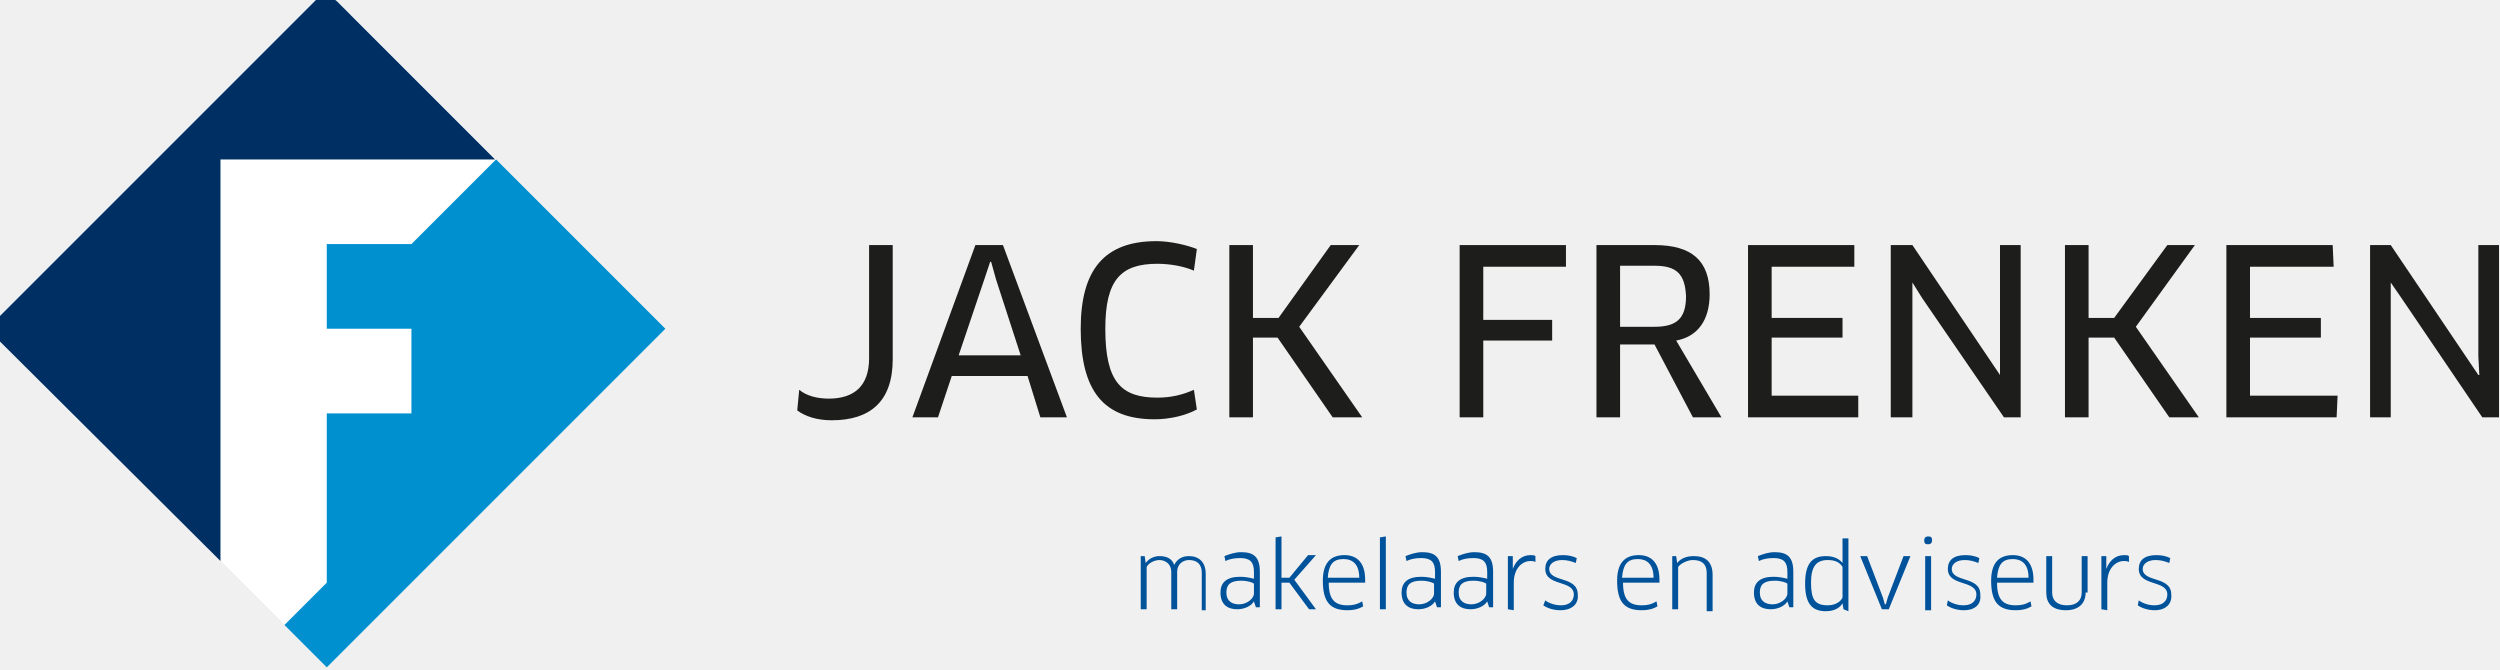
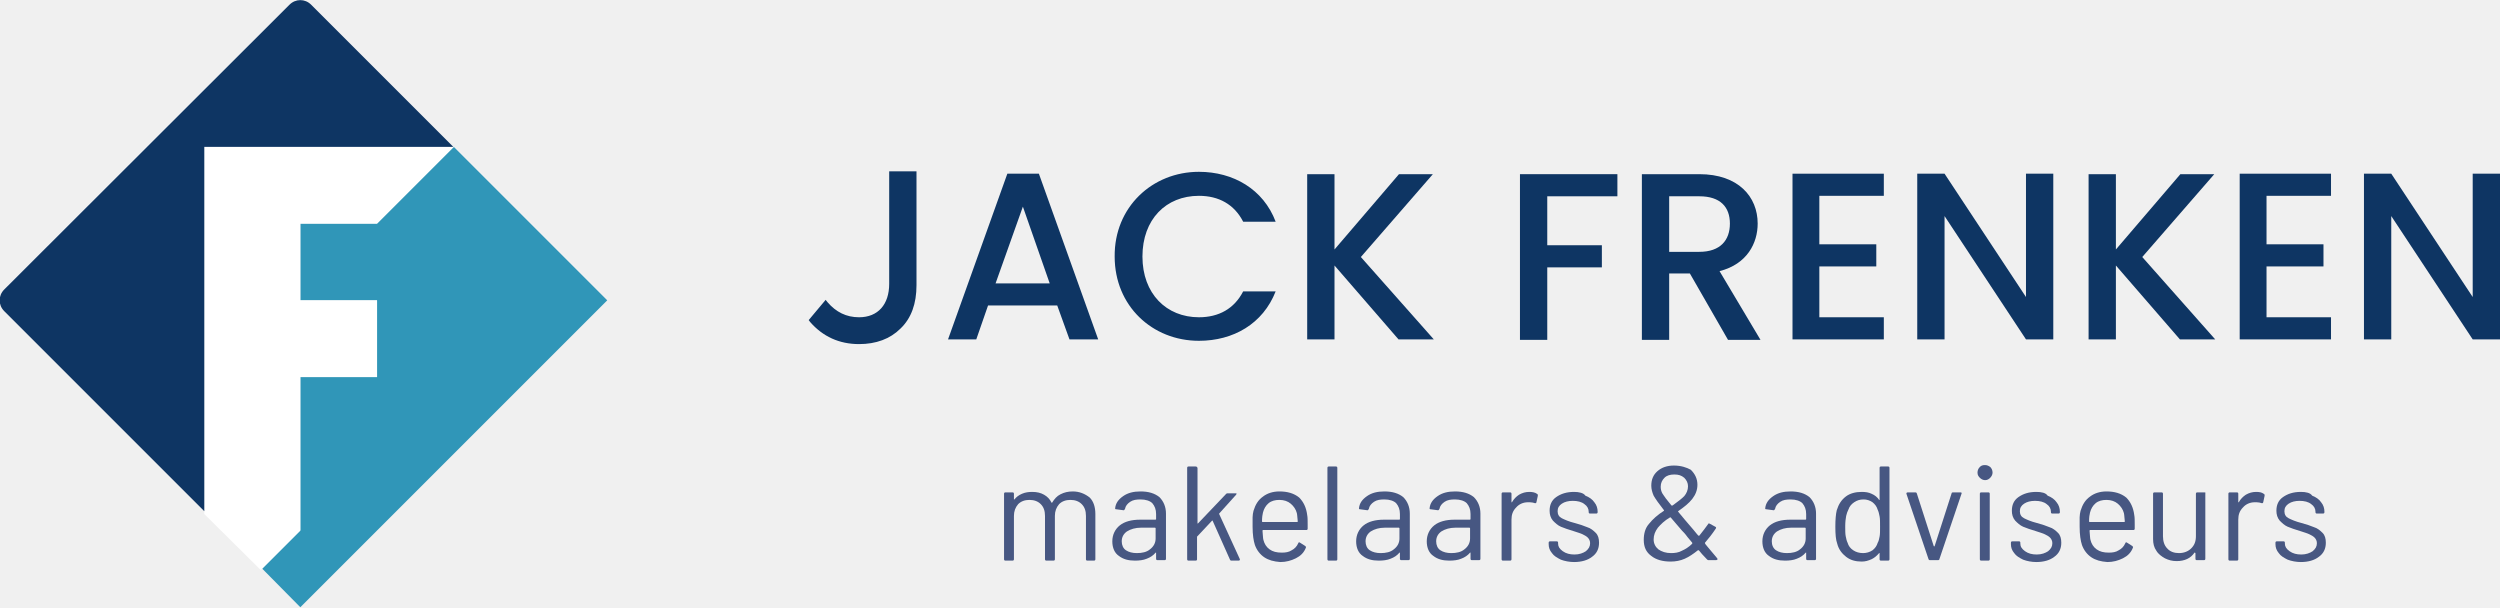
- <svg xmlns="http://www.w3.org/2000/svg" version="1.1" id="Layer_1" x="0px" y="0px" viewBox="0 0 254 68" style="enable-background:new 0 0 254 68;" xml:space="preserve">
+ <svg xmlns="http://www.w3.org/2000/svg" version="1.1" id="Laag_1" x="0px" y="0px" viewBox="0 0 531.1 129" style="enable-background:new 0 0 531.1 129;" xml:space="preserve">
  <style type="text/css">
- 	.st0{fill:#FFFFFF;}
- 	.st1{fill:#00529B;}
- 	.st2{fill:#1D1D1B;}
- 	.st3{fill:#0090D0;}
- 	.st4{fill:#003063;}
+ 	.st0{fill:#475782;}
+ 	.st1{fill:#0E3563;}
+ 	.st2{fill:#3096B8;}
+ 	.st3{fill:none;}
+ 	.st4{fill:#FFFFFF;}
</style>
-   <rect x="8.5" y="12.7" transform="matrix(0.7071 -0.7071 0.7071 0.7071 -13.7208 32.8422)" class="st0" width="48.6" height="40.6" />
  <g>
-     <path class="st1" d="M122.1,61.9v-3.7c0-0.9-0.5-1.3-1.3-1.3c-0.6,0-1.2,0.4-1.2,1.2v3.8H119v-3.8c0-0.8-0.6-1.2-1.2-1.2   c-0.5,0-1.1,0.3-1.3,0.7v4.3h-0.6v-5.4l0.4,0l0.1,0.7h0c0.3-0.4,0.8-0.7,1.4-0.7c0.8,0,1.3,0.3,1.5,0.9h0c0.3-0.6,0.8-0.9,1.5-0.9   c1,0,1.7,0.6,1.7,1.8v3.7H122.1z" />
-     <path class="st1" d="M127.4,61.1L127.4,61.1c-0.3,0.5-1,0.8-1.7,0.8c-1,0-1.7-0.5-1.7-1.7c0-1,0.6-1.6,2-1.6c0.5,0,1,0.1,1.4,0.2   v-0.7c0-1-0.4-1.4-1.4-1.4c-0.6,0-1.1,0.1-1.5,0.3l-0.1-0.5c0.5-0.2,1.1-0.4,1.7-0.4c1.3,0,1.9,0.5,1.9,2v3.6h-0.4L127.4,61.1z    M127.4,59.3c-0.1-0.1-0.6-0.3-1.3-0.3c-1.1,0-1.5,0.4-1.5,1.2c0,0.9,0.6,1.2,1.3,1.2c0.8,0,1.5-0.6,1.5-1.1V59.3z" />
-   </g>
-   <polygon class="st1" points="129.6,54.6 129.6,61.9 130.2,61.9 130.2,59.2 131,59.2 133,61.9 133.7,61.9 131.5,58.9 133.7,56.4   132.9,56.4 131,58.7 130.2,58.7 130.2,54.5 " />
-   <g>
-     <path class="st1" d="M134.4,59c0-1.7,0.7-2.6,2.2-2.6c1.2,0,2.1,0.7,2.1,2.5c0,0.1,0,0.2,0,0.3h-3.7c0,1.7,0.6,2.3,1.9,2.3   c0.6,0,1-0.1,1.5-0.4l0.1,0.5c-0.5,0.3-1,0.4-1.6,0.4C135.1,62,134.4,61.1,134.4,59 M138.1,58.7c0-1.4-0.7-1.9-1.6-1.9   c-1.1,0-1.5,0.6-1.6,1.9H138.1z" />
-   </g>
-   <polygon class="st1" points="140.2,54.6 140.2,61.9 140.8,61.9 140.8,54.5 " />
-   <g>
-     <path class="st1" d="M145.8,61.1L145.8,61.1c-0.3,0.5-1,0.8-1.7,0.8c-1,0-1.7-0.5-1.7-1.7c0-1,0.6-1.6,2-1.6c0.5,0,1,0.1,1.4,0.2   v-0.7c0-1-0.4-1.4-1.4-1.4c-0.6,0-1.1,0.1-1.5,0.3l-0.1-0.5c0.5-0.2,1.1-0.4,1.7-0.4c1.3,0,1.9,0.5,1.9,2v3.6h-0.4L145.8,61.1z    M145.7,59.3c-0.1-0.1-0.6-0.3-1.3-0.3c-1.1,0-1.5,0.4-1.5,1.2c0,0.9,0.6,1.2,1.3,1.2c0.8,0,1.5-0.6,1.5-1.1V59.3z" />
-     <path class="st1" d="M151.1,61.1L151.1,61.1c-0.3,0.5-1,0.8-1.7,0.8c-1,0-1.7-0.5-1.7-1.7c0-1,0.6-1.6,2-1.6c0.5,0,1,0.1,1.4,0.2   v-0.7c0-1-0.4-1.4-1.4-1.4c-0.6,0-1.1,0.1-1.5,0.3l-0.1-0.5c0.5-0.2,1.1-0.4,1.7-0.4c1.3,0,1.9,0.5,1.9,2v3.6h-0.4L151.1,61.1z    M151,59.3c-0.1-0.1-0.6-0.3-1.3-0.3c-1.1,0-1.5,0.4-1.5,1.2c0,0.9,0.6,1.2,1.3,1.2c0.8,0,1.5-0.6,1.5-1.1V59.3z" />
-     <path class="st1" d="M153.2,61.9v-5.4l0.5,0l0,0.6l0,0.7h0c0.3-0.8,0.9-1.4,1.8-1.4c0.2,0,0.4,0,0.5,0.1l0,0.6   c-0.2-0.1-0.3-0.1-0.5-0.1c-0.9,0-1.7,0.8-1.7,2.2v2.8L153.2,61.9L153.2,61.9z" />
-     <path class="st1" d="M158.5,62c-0.6,0-1.3-0.2-1.7-0.5L157,61c0.4,0.3,1,0.5,1.6,0.5c0.9,0,1.3-0.5,1.3-1.1c0-1.5-2.9-0.8-2.9-2.6   c0-0.9,0.6-1.4,1.8-1.4c0.5,0,1,0.1,1.4,0.3l-0.1,0.5c-0.5-0.2-0.9-0.3-1.4-0.3c-0.8,0-1.3,0.4-1.3,0.9c0,1.4,2.9,0.7,2.9,2.6   C160.4,61.3,159.8,62,158.5,62" />
-     <path class="st1" d="M164.3,59c0-1.7,0.7-2.6,2.2-2.6c1.2,0,2.1,0.7,2.1,2.5c0,0.1,0,0.2,0,0.3h-3.7c0,1.7,0.6,2.3,1.9,2.3   c0.6,0,1-0.1,1.5-0.4l0.1,0.5c-0.5,0.3-1,0.4-1.6,0.4C165,62,164.3,61.1,164.3,59 M168,58.7c0-1.4-0.7-1.9-1.6-1.9   c-1.1,0-1.5,0.6-1.6,1.9H168z" />
-     <path class="st1" d="M173.4,61.9v-3.7c0-0.9-0.5-1.3-1.4-1.3c-0.5,0-1.2,0.3-1.5,0.7v4.3h-0.6v-5.4l0.4,0l0.1,0.7h0   c0.4-0.5,1-0.7,1.7-0.7c1.2,0,1.9,0.6,1.9,1.9v3.7H173.4z" />
-     <path class="st1" d="M181.6,61.1L181.6,61.1c-0.3,0.5-1,0.8-1.7,0.8c-1,0-1.7-0.5-1.7-1.7c0-1,0.6-1.6,2-1.6c0.5,0,1,0.1,1.4,0.2   v-0.7c0-1-0.4-1.4-1.4-1.4c-0.6,0-1.1,0.1-1.5,0.3l-0.1-0.5c0.5-0.2,1.1-0.4,1.7-0.4c1.3,0,1.9,0.5,1.9,2v3.6h-0.4L181.6,61.1z    M181.6,59.3c-0.1-0.1-0.6-0.3-1.3-0.3c-1.1,0-1.5,0.4-1.5,1.2c0,0.9,0.6,1.2,1.3,1.2c0.8,0,1.5-0.6,1.5-1.1V59.3z" />
-     <path class="st1" d="M187.3,61.9l-0.1-0.6l0,0c-0.3,0.5-0.9,0.8-1.7,0.8c-1.5,0-2.1-0.9-2.1-2.8c0-1.9,0.6-2.8,2.1-2.8   c0.7,0,1.3,0.2,1.7,0.7l0,0l0-0.7v-1.8l0.6,0v7.4L187.3,61.9L187.3,61.9z M187.2,57.6c-0.3-0.5-0.8-0.7-1.5-0.7   c-1.2,0-1.7,0.7-1.7,2.3c0,1.7,0.4,2.3,1.7,2.3c0.9,0,1.4-0.5,1.5-0.8L187.2,57.6L187.2,57.6z" />
-   </g>
-   <polygon class="st1" points="193.4,56.5 191.8,60.7 191.6,61.4 191.5,61.4 191.3,60.7 189.7,56.5 189,56.5 191.2,61.9 191.9,61.9   194.1,56.5 " />
-   <g>
-     <path class="st1" d="M195.9,55.3c-0.3,0-0.4-0.1-0.4-0.4c0-0.3,0.2-0.4,0.4-0.4c0.3,0,0.4,0.1,0.4,0.4   C196.3,55.2,196.1,55.3,195.9,55.3 M195.6,61.9v-5.4l0.6,0v5.5H195.6z" />
-     <path class="st1" d="M199.5,62c-0.6,0-1.3-0.2-1.7-0.5l0.1-0.5c0.4,0.3,1,0.5,1.6,0.5c0.9,0,1.3-0.5,1.3-1.1c0-1.5-2.9-0.8-2.9-2.6   c0-0.9,0.6-1.4,1.8-1.4c0.5,0,1,0.1,1.4,0.3l-0.1,0.5c-0.5-0.2-0.9-0.3-1.4-0.3c-0.8,0-1.3,0.4-1.3,0.9c0,1.4,2.9,0.7,2.9,2.6   C201.3,61.3,200.8,62,199.5,62" />
-     <path class="st1" d="M202.3,59c0-1.7,0.7-2.6,2.2-2.6c1.2,0,2.1,0.7,2.1,2.5c0,0.1,0,0.2,0,0.3h-3.7c0,1.7,0.6,2.3,1.9,2.3   c0.6,0,1-0.1,1.5-0.4l0.1,0.5c-0.5,0.3-1,0.4-1.6,0.4C203,62,202.3,61.1,202.3,59 M206.1,58.7c0-1.4-0.7-1.9-1.6-1.9   c-1.1,0-1.5,0.6-1.6,1.9H206.1z" />
-     <path class="st1" d="M211.9,60.2c0,1.1-0.7,1.8-2,1.8c-1.4,0-2-0.7-2-1.8v-3.7h0.6v3.7c0,0.8,0.5,1.3,1.5,1.3s1.5-0.5,1.5-1.3v-3.7   h0.6V60.2z" />
-     <path class="st1" d="M213.5,61.9v-5.4l0.5,0l0,0.6l0,0.7h0c0.3-0.8,0.9-1.4,1.8-1.4c0.2,0,0.4,0,0.5,0.1l0,0.6   c-0.2-0.1-0.3-0.1-0.5-0.1c-0.9,0-1.7,0.8-1.7,2.2v2.8L213.5,61.9L213.5,61.9z" />
-     <path class="st1" d="M218.9,62c-0.6,0-1.3-0.2-1.7-0.5l0.1-0.5c0.4,0.3,1,0.5,1.6,0.5c0.9,0,1.3-0.5,1.3-1.1c0-1.5-2.9-0.8-2.9-2.6   c0-0.9,0.6-1.4,1.8-1.4c0.5,0,1,0.1,1.4,0.3l-0.1,0.5c-0.5-0.2-0.9-0.3-1.4-0.3c-0.8,0-1.3,0.4-1.3,0.9c0,1.4,2.9,0.7,2.9,2.6   C220.7,61.3,220.1,62,218.9,62" />
-     <path class="st2" d="M90.7,36.5c0,4.3-2.3,6.2-6.2,6.2c-1.5,0-2.7-0.4-3.5-1l0.2-2.1c0.7,0.6,1.8,0.9,3,0.9c2.6,0,4.1-1.3,4.1-4.1   V24.9h2.4L90.7,36.5L90.7,36.5z" />
-   </g>
-   <path class="st2" d="M104.4,38.2h-7.7l-1.4,4.2h-2.6l6.4-17.5h2.8l6.5,17.5h-2.7L104.4,38.2z M100,28.4l-2.6,7.7h6.3l-2.5-7.7  l-0.5-1.8h-0.1L100,28.4z" />
-   <g>
-     <path class="st2" d="M121.3,27.5c-0.9-0.4-2.3-0.7-3.7-0.7c-3.7,0-5.3,1.6-5.3,6.6c0,5.4,1.6,7,5.3,7c1.4,0,2.6-0.3,3.7-0.8l0.3,2   c-1.1,0.6-2.7,1-4.3,1c-5.2,0-7.5-2.9-7.5-9.2c0-6,2.4-8.9,7.7-8.9c1.4,0,3.1,0.4,4.1,0.8L121.3,27.5z" />
-   </g>
-   <polygon class="st2" points="135.4,42.4 129.8,34.3 127.3,34.3 127.3,42.4 124.9,42.4 124.9,24.9 127.3,24.9 127.3,32.3 129.9,32.3   135.2,24.9 138.1,24.9 132,33.2 138.4,42.4 " />
-   <polygon class="st2" points="150.7,27.1 150.7,32.5 157.7,32.5 157.7,34.6 150.7,34.6 150.7,42.4 148.3,42.4 148.3,24.9 159.1,24.9   159.1,27.1 " />
-   <g>
-     <path class="st2" d="M170.3,34.6l4.6,7.8H172l-3.9-7.4h-3.5v7.4h-2.4V24.9h5.9c3.8,0,5.6,1.6,5.6,5   C173.7,32.5,172.5,34.2,170.3,34.6 M168.1,27h-3.5v6.2h3.5c2.2,0,3.2-0.8,3.2-3.1C171.2,27.8,170.3,27,168.1,27" />
-   </g>
-   <polygon class="st2" points="188.8,40.2 188.8,42.4 177.6,42.4 177.6,24.9 188.4,24.9 188.4,27.1 180,27.1 180,32.3 187.2,32.3   187.2,34.3 180,34.3 180,40.2 " />
-   <polygon class="st2" points="203.6,42.4 195.3,30.3 194.3,28.7 194.3,28.8 194.3,30.7 194.3,42.4 192.1,42.4 192.1,24.9 194.3,24.9   203.2,38.1 203.2,38.1 203.2,36.2 203.2,24.9 205.3,24.9 205.3,42.4 203.6,42.4 " />
-   <polygon class="st2" points="220.4,42.4 214.8,34.3 212.2,34.3 212.2,42.4 209.8,42.4 209.8,24.9 212.2,24.9 212.2,32.3 214.8,32.3   220.2,24.9 223,24.9 217,33.2 223.4,42.4 " />
-   <polygon class="st2" points="237.5,40.2 237.4,42.4 226.2,42.4 226.2,24.9 237,24.9 237.1,27.1 228.6,27.1 228.6,32.3 235.8,32.3   235.8,34.3 228.6,34.3 228.6,40.2 " />
-   <polygon class="st2" points="240.8,24.9 240.8,42.4 242.9,42.4 242.9,30.7 242.9,28.8 242.9,28.7 244,30.3 252.2,42.4 252.2,42.4   253.9,42.4 253.9,24.9 251.8,24.9 251.8,36.2 251.9,38.1 251.8,38.1 242.9,24.9 " />
-   <polygon class="st3" points="33.2,67.8 67.6,33.4 50.4,16.2 41.8,24.8 33.2,24.8 33.2,33.4 41.8,33.4 41.8,42 33.2,42 33.2,59.2   28.9,63.5 " />
-   <g>
-     <path class="st4" d="M22.4,16.2h27.9l-16-16c-0.7-0.7-1.8-0.7-2.4,0l-32,32c-0.7,0.7-0.7,1.8,0,2.4L22.4,57L22.4,16.2L22.4,16.2z" />
+     <g>
+       <path class="st0" d="M227.9,104.4c-1,0-1.8,0.2-2.6,0.6c-0.8,0.4-1.3,1-1.8,1.8h-0.1c-0.4-0.8-0.9-1.3-1.6-1.7    c-0.7-0.4-1.5-0.6-2.5-0.6c-0.8,0-1.5,0.1-2.2,0.4c-0.7,0.3-1.2,0.7-1.6,1.2l-0.1,0l0-0.1v-1.1c0-0.2-0.1-0.3-0.3-0.3h-1.5    c-0.2,0-0.3,0.1-0.3,0.3v13.9c0,0.2,0.1,0.3,0.3,0.3h1.5c0.2,0,0.3-0.1,0.3-0.3v-9.2c0-1,0.3-1.8,0.9-2.5c0.6-0.6,1.4-0.9,2.4-0.9    c1,0,1.8,0.3,2.4,0.9c0.6,0.6,0.9,1.4,0.9,2.5v9.2c0,0.2,0.1,0.3,0.3,0.3h1.5c0.2,0,0.3-0.1,0.3-0.3v-9.2c0-1,0.3-1.8,0.9-2.5    c0.6-0.6,1.4-0.9,2.4-0.9c1,0,1.8,0.3,2.4,0.9c0.6,0.6,0.9,1.4,0.9,2.5v9.2c0,0.2,0.1,0.3,0.3,0.3h1.4c0.2,0,0.3-0.1,0.3-0.3v-9.6    c0-1.5-0.4-2.7-1.2-3.5C230.5,104.9,229.3,104.4,227.9,104.4" />
+       <path class="st0" d="M241.5,117.5c-0.9,0-1.7-0.2-2.3-0.6c-0.6-0.4-0.9-1.1-0.9-1.9c0-0.9,0.4-1.6,1.1-2.1c0.8-0.5,1.8-0.8,3-0.8    h3l0.1,0.1v2.2c0,0.9-0.4,1.7-1.2,2.3C243.6,117.3,242.6,117.5,241.5,117.5 M242.3,104.4c-1.5,0-2.7,0.3-3.7,1    c-1,0.7-1.6,1.5-1.7,2.6c0,0.1,0,0.2,0.3,0.2l1.5,0.2c0,0,0,0,0,0c0.1,0,0.2-0.1,0.3-0.3c0.1-0.6,0.5-1.1,1.1-1.5    c0.6-0.4,1.3-0.5,2.2-0.5c1.1,0,2,0.3,2.5,0.8c0.5,0.6,0.8,1.3,0.8,2.3v1.1l-0.1,0.1h-3.3c-1.8,0-3.3,0.4-4.3,1.2    c-1,0.8-1.6,2-1.6,3.4c0,1.4,0.5,2.5,1.4,3.1c0.9,0.7,2,1,3.4,1c0.9,0,1.8-0.1,2.5-0.4c0.8-0.3,1.4-0.7,1.9-1.3l0.1,0l0,0.1v1.2    c0,0.2,0.1,0.3,0.3,0.3h1.5c0.2,0,0.3-0.1,0.3-0.3v-9.6c0-1.4-0.5-2.6-1.4-3.5C245.3,104.8,244,104.4,242.3,104.4" />
+       <path class="st0" d="M254,99.1h-1.5c-0.2,0-0.3,0.1-0.3,0.3v19.4c0,0.2,0.1,0.3,0.3,0.3h1.5c0.2,0,0.3-0.1,0.3-0.3v-4.8l0.1-0.1    l3.1-3.3l0.1,0l3.7,8.3c0.1,0.2,0.2,0.2,0.3,0.2h1.5c0.2,0,0.3-0.1,0.3-0.2l0-0.1l-4.4-9.6l0-0.1l3.6-4l0.1-0.2    c0-0.1-0.1-0.1-0.2-0.1h-1.7c-0.1,0-0.2,0-0.3,0.1l-6,6.3l-0.1,0l0-0.1V99.4C254.3,99.2,254.2,99.1,254,99.1" />
+       <path class="st0" d="M268.2,110.9l-0.1-0.1c0-0.9,0.1-1.5,0.2-1.9c0.2-0.8,0.6-1.5,1.2-2c0.6-0.5,1.4-0.7,2.3-0.7    c1,0,1.8,0.3,2.4,0.8c0.6,0.5,1.1,1.2,1.3,2c0.1,0.4,0.1,1,0.2,1.8l-0.1,0.1H268.2 M271.8,104.4c-1.4,0-2.6,0.4-3.5,1.1    c-1,0.7-1.6,1.7-2,3c-0.1,0.4-0.2,0.9-0.2,1.4c0,0.5,0,1.2,0,2c0,1.7,0.2,3,0.5,3.9c0.4,1.1,1.1,2,2,2.6c0.9,0.6,2,0.9,3.4,1    c1.2,0,2.3-0.3,3.3-0.8c1-0.5,1.7-1.2,2.1-2.2c0.1-0.2,0-0.3-0.1-0.4l-1.1-0.7c-0.1,0-0.1-0.1-0.2-0.1c-0.1,0-0.2,0.1-0.2,0.2    c-0.3,0.7-0.8,1.2-1.4,1.5c-0.6,0.4-1.3,0.5-2.1,0.5c-1.1,0-1.9-0.2-2.6-0.7c-0.7-0.5-1.1-1.2-1.3-2c-0.1-0.3-0.1-1-0.2-2l0.1-0.1    h9.2c0.2,0,0.3-0.1,0.3-0.3v-0.9c0-0.8,0-1.5-0.1-2c-0.2-1.6-0.8-2.8-1.7-3.7C274.9,104.8,273.5,104.4,271.8,104.4" />
+       <path class="st0" d="M283.8,99.1h-1.5c-0.2,0-0.3,0.1-0.3,0.3v19.4c0,0.2,0.1,0.3,0.3,0.3h1.5c0.2,0,0.3-0.1,0.3-0.3V99.4    C284.1,99.2,284,99.1,283.8,99.1" />
+       <path class="st0" d="M293.3,117.5c-0.9,0-1.7-0.2-2.3-0.6c-0.6-0.4-0.9-1.1-0.9-1.9c0-0.9,0.4-1.6,1.1-2.1c0.8-0.5,1.8-0.8,3-0.8    h3l0.1,0.1v2.2c0,0.9-0.4,1.7-1.2,2.3C295.4,117.3,294.4,117.5,293.3,117.5 M294.1,104.4c-1.5,0-2.7,0.3-3.7,1    c-1,0.7-1.6,1.5-1.7,2.6c0,0.1,0,0.2,0.3,0.2l1.5,0.2c0,0,0,0,0,0c0.1,0,0.2-0.1,0.3-0.3c0.1-0.6,0.5-1.1,1.1-1.5    c0.6-0.4,1.3-0.5,2.2-0.5c1.1,0,2,0.3,2.5,0.8c0.5,0.6,0.8,1.3,0.8,2.3v1.1l-0.1,0.1H294c-1.8,0-3.3,0.4-4.3,1.2    c-1,0.8-1.6,2-1.6,3.4c0,1.4,0.5,2.5,1.4,3.1c0.9,0.7,2,1,3.4,1c0.9,0,1.8-0.1,2.5-0.4c0.8-0.3,1.4-0.7,1.9-1.3l0.1,0l0,0.1v1.2    c0,0.2,0.1,0.3,0.3,0.3h1.5c0.2,0,0.3-0.1,0.3-0.3v-9.6c0-1.4-0.5-2.6-1.4-3.5C297.1,104.8,295.8,104.4,294.1,104.4" />
+       <path class="st0" d="M308.3,117.5c-0.9,0-1.7-0.2-2.3-0.6c-0.6-0.4-0.9-1.1-0.9-1.9c0-0.9,0.4-1.6,1.1-2.1c0.8-0.5,1.8-0.8,3-0.8    h3l0.1,0.1v2.2c0,0.9-0.4,1.7-1.2,2.3C310.4,117.3,309.4,117.5,308.3,117.5 M309.1,104.4c-1.5,0-2.7,0.3-3.7,1    c-1,0.7-1.6,1.5-1.7,2.6c0,0.1,0,0.2,0.3,0.2l1.5,0.2c0,0,0,0,0,0c0.1,0,0.2-0.1,0.3-0.3c0.1-0.6,0.5-1.1,1.1-1.5    c0.6-0.4,1.3-0.5,2.2-0.5c1.1,0,2,0.3,2.5,0.8c0.5,0.6,0.8,1.3,0.8,2.3v1.1l-0.1,0.1H309c-1.8,0-3.3,0.4-4.3,1.2    c-1,0.8-1.6,2-1.6,3.4c0,1.4,0.5,2.5,1.4,3.1c0.9,0.7,2,1,3.4,1c0.9,0,1.8-0.1,2.5-0.4c0.8-0.3,1.4-0.7,1.9-1.3l0.1,0l0,0.1v1.2    c0,0.2,0.1,0.3,0.3,0.3h1.5c0.2,0,0.3-0.1,0.3-0.3v-9.6c0-1.4-0.5-2.6-1.4-3.5C312.1,104.8,310.8,104.4,309.1,104.4" />
+       <path class="st0" d="M324.9,104.5c-0.8,0-1.5,0.2-2.2,0.6c-0.6,0.4-1.1,0.9-1.5,1.6l-0.1,0l0-0.1v-1.7c0-0.2-0.1-0.3-0.3-0.3h-1.5    c-0.2,0-0.3,0.1-0.3,0.3v13.9c0,0.2,0.1,0.3,0.3,0.3h1.5c0.2,0,0.3-0.1,0.3-0.3v-8.4c0-1.1,0.3-1.9,1-2.6c0.6-0.7,1.5-1.1,2.5-1.1    l0.4,0c0.4,0,0.8,0.1,1.1,0.2c0.1,0,0.1,0,0.1,0c0.1,0,0.2-0.1,0.2-0.2l0.3-1.4c0-0.2,0-0.3-0.2-0.4    C326.1,104.6,325.5,104.5,324.9,104.5" />
+       <path class="st0" d="M334.4,104.5c-1.6,0-2.8,0.4-3.8,1.1c-1,0.7-1.4,1.7-1.4,2.9c0,0.8,0.2,1.5,0.7,2.1c0.5,0.5,1,1,1.7,1.3    c0.7,0.3,1.6,0.6,2.6,0.9c0.9,0.3,1.6,0.5,2,0.7c0.4,0.2,0.8,0.4,1.1,0.7c0.3,0.3,0.5,0.7,0.5,1.2c0,0.7-0.3,1.2-0.9,1.7    c-0.6,0.4-1.4,0.7-2.4,0.7c-1,0-1.8-0.2-2.5-0.7c-0.7-0.5-1-1-1-1.6v-0.2c0-0.2-0.1-0.3-0.3-0.3h-1.4c-0.2,0-0.3,0.1-0.3,0.3v0.3    c0,0.7,0.2,1.3,0.7,1.9c0.4,0.6,1.1,1,1.9,1.4c0.8,0.3,1.8,0.5,2.8,0.5c1.6,0,2.9-0.4,3.8-1.1c1-0.7,1.5-1.7,1.5-3    c0-0.9-0.2-1.6-0.7-2.1c-0.5-0.5-1.1-1-1.8-1.2c-0.7-0.3-1.6-0.6-2.7-0.9c-1.2-0.3-2.1-0.7-2.7-1c-0.6-0.3-0.9-0.8-0.9-1.5    c0-0.7,0.3-1.2,0.9-1.6c0.6-0.4,1.4-0.6,2.3-0.6c1,0,1.9,0.2,2.5,0.7c0.6,0.4,0.9,1,0.9,1.6v0.1c0,0.2,0.1,0.3,0.3,0.3h1.3    c0.2,0,0.3-0.1,0.3-0.3v-0.1c0-0.7-0.2-1.4-0.7-2c-0.4-0.6-1.1-1.1-1.9-1.4C336.4,104.7,335.4,104.5,334.4,104.5" />
+       <path class="st0" d="M355,117.5c-1.1,0-2-0.3-2.7-0.8c-0.6-0.5-1-1.2-1-2.1s0.3-1.7,0.9-2.5c0.6-0.7,1.4-1.5,2.6-2.2l0.1,0    l2.4,2.8c0.3,0.3,0.7,0.7,1.2,1.4l1,1.2v0.2c-0.7,0.7-1.5,1.2-2.2,1.5C356.6,117.4,355.8,117.5,355,117.5 M355.3,107.4l-0.2,0    c-1-1.2-1.6-2-1.9-2.5c-0.3-0.5-0.4-1-0.4-1.5c0-0.8,0.3-1.4,0.8-1.9c0.5-0.5,1.2-0.7,2.1-0.7c0.9,0,1.5,0.2,2.1,0.7    c0.5,0.5,0.8,1.1,0.8,1.8c0,0.8-0.3,1.5-0.8,2.1C357.2,106,356.4,106.6,355.3,107.4 M355.6,98.9c-1.4,0-2.6,0.4-3.5,1.2    c-0.9,0.8-1.3,1.8-1.3,3.1c0,0.7,0.2,1.4,0.5,2.1c0.4,0.7,1.1,1.7,2.2,3.1l0,0.1c-1.4,0.9-2.4,1.8-3.2,2.8    c-0.8,0.9-1.1,2.1-1.1,3.4c0,1.5,0.5,2.6,1.6,3.4c1,0.8,2.4,1.2,4.1,1.2c1.1,0,2.1-0.2,3-0.6c0.9-0.4,1.8-1,2.8-1.8h0.2    c0.4,0.5,0.9,1.1,1.7,1.9c0.1,0.1,0.2,0.2,0.3,0.2h1.7l0.2-0.1l0.1-0.1l-0.1-0.2l-0.5-0.6c-1.3-1.5-1.9-2.3-2-2.4l-0.1-0.2v-0.1    c0.7-0.8,1.5-1.8,2.3-3c0.1-0.2,0.1-0.3-0.1-0.4l-1.1-0.6c-0.1,0-0.1-0.1-0.2-0.1c-0.1,0-0.2,0-0.2,0.1c-0.5,0.7-1.1,1.5-1.9,2.5    h-0.2c-0.2-0.2-0.5-0.6-1-1.2c-1.3-1.5-2.4-2.8-3.3-3.9l0-0.1c1.3-0.9,2.3-1.7,3-2.6c0.7-0.9,1.1-1.9,1.1-3c0-1.3-0.5-2.3-1.4-3.2    C358.3,99.3,357.1,98.9,355.6,98.9" />
+       <path class="st0" d="M379.6,117.5c-0.9,0-1.7-0.2-2.3-0.6c-0.6-0.4-0.9-1.1-0.9-1.9c0-0.9,0.4-1.6,1.1-2.1c0.8-0.5,1.8-0.8,3-0.8    h3l0.1,0.1v2.2c0,0.9-0.4,1.7-1.2,2.3C381.7,117.3,380.7,117.5,379.6,117.5 M380.4,104.4c-1.5,0-2.7,0.3-3.7,1    c-1,0.7-1.6,1.5-1.7,2.6c0,0.1,0,0.2,0.3,0.2l1.5,0.2c0,0,0,0,0,0c0.1,0,0.2-0.1,0.3-0.3c0.1-0.6,0.5-1.1,1.1-1.5    c0.6-0.4,1.3-0.5,2.2-0.5c1.1,0,2,0.3,2.5,0.8c0.5,0.6,0.8,1.3,0.8,2.3v1.1l-0.1,0.1h-3.3c-1.8,0-3.3,0.4-4.3,1.2    c-1,0.8-1.6,2-1.6,3.4c0,1.4,0.5,2.5,1.4,3.1c0.9,0.7,2,1,3.4,1c0.9,0,1.8-0.1,2.5-0.4c0.8-0.3,1.4-0.7,1.9-1.3l0.1,0l0,0.1v1.2    c0,0.2,0.1,0.3,0.3,0.3h1.5c0.2,0,0.3-0.1,0.3-0.3v-9.6c0-1.4-0.5-2.6-1.4-3.5C383.4,104.8,382.1,104.4,380.4,104.4" />
+       <path class="st0" d="M395.8,117.5c-0.8,0-1.5-0.2-2.1-0.6c-0.6-0.4-1-0.9-1.2-1.6c-0.2-0.4-0.3-0.9-0.4-1.4    c-0.1-0.5-0.1-1.2-0.1-2.1c0-0.9,0.1-1.7,0.2-2.2c0.1-0.5,0.3-1,0.5-1.4c0.2-0.6,0.6-1.1,1.2-1.5c0.6-0.4,1.2-0.6,2-0.6    c0.7,0,1.3,0.2,1.9,0.6c0.5,0.4,0.9,0.9,1.1,1.6c0.2,0.4,0.3,0.9,0.4,1.4c0.1,0.5,0.1,1.2,0.1,2.2s0,1.6-0.1,2.1    c-0.1,0.5-0.2,1-0.4,1.3c-0.2,0.7-0.6,1.2-1.1,1.6C397.2,117.3,396.5,117.5,395.8,117.5 M401.1,99.1h-1.5c-0.2,0-0.3,0.1-0.3,0.3    v6.7l0,0.1l-0.1,0c-0.4-0.6-0.9-1-1.6-1.3c-0.6-0.3-1.3-0.4-2.1-0.4c-1.3,0-2.5,0.3-3.4,1c-0.9,0.7-1.5,1.6-1.9,2.9    c-0.2,0.8-0.3,2-0.3,3.5c0,1.6,0.1,2.8,0.4,3.6c0.3,1.2,1,2.1,1.9,2.8c0.9,0.7,2,1,3.3,1c0.8,0,1.4-0.2,2.1-0.5    c0.6-0.3,1.1-0.7,1.6-1.3l0.1,0l0,0.1v1.2c0,0.2,0.1,0.3,0.3,0.3h1.5c0.2,0,0.3-0.1,0.3-0.3V99.4    C401.4,99.2,401.3,99.1,401.1,99.1" />
+       <path class="st0" d="M414.9,104.6c-0.2,0-0.3,0.1-0.3,0.2L411,116l-0.1,0.1l-0.1-0.1l-3.6-11.2c-0.1-0.2-0.2-0.2-0.3-0.2h-1.6    c-0.2,0-0.3,0.1-0.3,0.2l0,0.1l4.7,13.9c0.1,0.2,0.2,0.2,0.3,0.2h1.7c0.2,0,0.3-0.1,0.3-0.2l4.7-13.9c0.1-0.2,0-0.3-0.2-0.3    L414.9,104.6" />
+       <path class="st0" d="M422.4,104.6h-1.5c-0.2,0-0.3,0.1-0.3,0.3v13.9c0,0.2,0.1,0.3,0.3,0.3h1.5c0.2,0,0.3-0.1,0.3-0.3v-13.9    C422.7,104.7,422.6,104.6,422.4,104.6 M421.7,98.8c-0.5,0-0.8,0.1-1.1,0.4c-0.3,0.3-0.5,0.7-0.5,1.2c0,0.5,0.2,0.8,0.5,1.1    c0.3,0.3,0.7,0.5,1.1,0.5c0.5,0,0.8-0.2,1.1-0.5c0.3-0.3,0.5-0.7,0.5-1.1c0-0.5-0.2-0.9-0.5-1.2C422.5,99,422.2,98.8,421.7,98.8" />
+       <path class="st0" d="M432.6,104.5c-1.6,0-2.8,0.4-3.8,1.1c-1,0.7-1.4,1.7-1.4,2.9c0,0.8,0.2,1.5,0.7,2.1c0.5,0.5,1,1,1.7,1.3    c0.7,0.3,1.6,0.6,2.6,0.9c0.9,0.3,1.6,0.5,2,0.7c0.4,0.2,0.8,0.4,1.1,0.7c0.3,0.3,0.5,0.7,0.5,1.2c0,0.7-0.3,1.2-0.9,1.7    c-0.6,0.4-1.4,0.7-2.4,0.7c-1,0-1.8-0.2-2.5-0.7c-0.7-0.5-1-1-1-1.6v-0.2c0-0.2-0.1-0.3-0.3-0.3h-1.4c-0.2,0-0.3,0.1-0.3,0.3v0.3    c0,0.7,0.2,1.3,0.7,1.9c0.4,0.6,1.1,1,1.9,1.4c0.8,0.3,1.8,0.5,2.8,0.5c1.6,0,2.9-0.4,3.8-1.1c1-0.7,1.5-1.7,1.5-3    c0-0.9-0.2-1.6-0.7-2.1c-0.5-0.5-1.1-1-1.8-1.2c-0.7-0.3-1.6-0.6-2.7-0.9c-1.2-0.3-2.1-0.7-2.7-1c-0.6-0.3-0.9-0.8-0.9-1.5    c0-0.7,0.3-1.2,0.9-1.6c0.6-0.4,1.4-0.6,2.3-0.6c1,0,1.9,0.2,2.5,0.7c0.6,0.4,0.9,1,0.9,1.6v0.1c0,0.2,0.1,0.3,0.3,0.3h1.3    c0.2,0,0.3-0.1,0.3-0.3v-0.1c0-0.7-0.2-1.4-0.7-2c-0.4-0.6-1.1-1.1-1.9-1.4C434.6,104.7,433.7,104.5,432.6,104.5" />
+       <path class="st0" d="M443.9,110.9l-0.1-0.1c0-0.9,0.1-1.5,0.2-1.9c0.2-0.8,0.6-1.5,1.2-2c0.6-0.5,1.4-0.7,2.3-0.7    c1,0,1.8,0.3,2.4,0.8c0.6,0.5,1.1,1.2,1.3,2c0.1,0.4,0.1,1,0.2,1.8l-0.1,0.1H443.9 M447.5,104.4c-1.4,0-2.6,0.4-3.5,1.1    c-1,0.7-1.6,1.7-2,3c-0.1,0.4-0.2,0.9-0.2,1.4c0,0.5,0,1.2,0,2c0,1.7,0.2,3,0.5,3.9c0.4,1.1,1.1,2,2,2.6c0.9,0.6,2,0.9,3.4,1    c1.2,0,2.3-0.3,3.3-0.8c1-0.5,1.7-1.2,2.1-2.2c0.1-0.2,0-0.3-0.1-0.4l-1.1-0.7c-0.1,0-0.1-0.1-0.2-0.1c-0.1,0-0.2,0.1-0.2,0.2    c-0.3,0.7-0.8,1.2-1.4,1.5c-0.6,0.4-1.3,0.5-2.1,0.5c-1.1,0-1.9-0.2-2.6-0.7c-0.7-0.5-1.1-1.2-1.3-2c-0.1-0.3-0.1-1-0.2-2l0.1-0.1    h9.2c0.2,0,0.3-0.1,0.3-0.3v-0.9c0-0.8,0-1.5-0.1-2c-0.2-1.6-0.8-2.8-1.7-3.7C450.6,104.8,449.2,104.4,447.5,104.4" />
+       <path class="st0" d="M468.3,104.6h-1.5c-0.2,0-0.3,0.1-0.3,0.3v9c0,1.1-0.3,1.9-1,2.6c-0.6,0.6-1.5,1-2.6,1c-1,0-1.9-0.3-2.5-1    c-0.6-0.6-0.9-1.5-0.9-2.6v-9c0-0.2-0.1-0.3-0.3-0.3h-1.5c-0.2,0-0.3,0.1-0.3,0.3v9.6c0,1,0.2,1.8,0.7,2.5    c0.4,0.7,1.1,1.2,1.8,1.6c0.8,0.4,1.6,0.6,2.5,0.6c1.7,0,3-0.6,3.8-1.8l0.1,0l0.1,0.1v1.2c0,0.2,0.1,0.3,0.3,0.3h1.5    c0.2,0,0.3-0.1,0.3-0.3v-13.9C468.6,104.7,468.5,104.6,468.3,104.6" />
+       <path class="st0" d="M479.3,104.5c-0.8,0-1.5,0.2-2.2,0.6c-0.6,0.4-1.1,0.9-1.5,1.6l-0.1,0l0-0.1v-1.7c0-0.2-0.1-0.3-0.3-0.3h-1.5    c-0.2,0-0.3,0.1-0.3,0.3v13.9c0,0.2,0.1,0.3,0.3,0.3h1.5c0.2,0,0.3-0.1,0.3-0.3v-8.4c0-1.1,0.3-1.9,1-2.6c0.6-0.7,1.5-1.1,2.5-1.1    l0.4,0c0.4,0,0.8,0.1,1.1,0.2c0.1,0,0.1,0,0.1,0c0.1,0,0.2-0.1,0.2-0.2l0.3-1.4c0-0.2,0-0.3-0.2-0.4    C480.5,104.6,480,104.5,479.3,104.5" />
+       <path class="st0" d="M488.8,104.5c-1.6,0-2.8,0.4-3.8,1.1c-1,0.7-1.4,1.7-1.4,2.9c0,0.8,0.2,1.5,0.7,2.1c0.5,0.5,1,1,1.7,1.3    c0.7,0.3,1.6,0.6,2.6,0.9c0.9,0.3,1.6,0.5,2,0.7c0.4,0.2,0.8,0.4,1.1,0.7c0.3,0.3,0.5,0.7,0.5,1.2c0,0.7-0.3,1.2-0.9,1.7    c-0.6,0.4-1.4,0.7-2.4,0.7c-1,0-1.8-0.2-2.5-0.7c-0.7-0.5-1-1-1-1.6v-0.2c0-0.2-0.1-0.3-0.3-0.3h-1.4c-0.2,0-0.3,0.1-0.3,0.3v0.3    c0,0.7,0.2,1.3,0.7,1.9c0.4,0.6,1.1,1,1.9,1.4c0.8,0.3,1.8,0.5,2.8,0.5c1.6,0,2.9-0.4,3.8-1.1c1-0.7,1.5-1.7,1.5-3    c0-0.9-0.2-1.6-0.7-2.1c-0.5-0.5-1.1-1-1.8-1.2c-0.7-0.3-1.6-0.6-2.7-0.9c-1.2-0.3-2.1-0.7-2.7-1c-0.6-0.3-0.9-0.8-0.9-1.5    c0-0.7,0.3-1.2,0.9-1.6c0.6-0.4,1.4-0.6,2.3-0.6c1,0,1.9,0.2,2.5,0.7c0.6,0.4,0.9,1,0.9,1.6v0.1c0,0.2,0.1,0.3,0.3,0.3h1.3    c0.2,0,0.3-0.1,0.3-0.3v-0.1c0-0.7-0.2-1.4-0.7-2c-0.4-0.6-1.1-1.1-1.9-1.4C490.8,104.7,489.9,104.5,488.8,104.5" />
+     </g>
+     <g>
+       <g>
+         <g>
+           <path class="st1" d="M224.6,64.9h-14.7l-2.5,7.2h-6l12.6-35.2h6.7l12.6,35.2h-6.1L224.6,64.9z M217.3,43.9l-5.8,16.3H223      L217.3,43.9z" />
+         </g>
+         <g>
+           <path class="st1" d="M254.7,36.5c7.3,0,13.7,3.7,16.3,10.6h-6.9c-1.9-3.7-5.2-5.5-9.4-5.5c-7,0-12,5-12,12.9      c0,7.9,5.1,12.9,12,12.9c4.2,0,7.5-1.8,9.4-5.5h6.9c-2.7,6.9-9,10.5-16.3,10.5c-9.9,0-17.9-7.4-17.9-17.9      C236.7,44,244.8,36.5,254.7,36.5z" />
+         </g>
+         <g>
+           <path class="st1" d="M283.5,56.4v15.7h-5.8V37h5.8v16l13.7-16h7.2l-15.3,17.6l15.5,17.5h-7.5L283.5,56.4z" />
+         </g>
+         <g>
+           <path class="st1" d="M322.9,37h20.7v4.7h-14.9v10.4h11.6v4.7h-11.6v15.4h-5.8V37z" />
+         </g>
+         <g>
+           <path class="st1" d="M361,37c8.3,0,12.4,4.8,12.4,10.5c0,4.1-2.2,8.6-8.1,10.1l8.7,14.6h-6.9l-8.1-14.1h-4.4v14.1h-5.8V37H361z       M361,41.7h-6.4v11.8h6.4c4.5,0,6.5-2.5,6.5-6C367.5,44,365.5,41.7,361,41.7z" />
+         </g>
+         <g>
+           <path class="st1" d="M400.2,41.6h-13.7v10.3h12.1v4.7h-12.1v10.8h13.7v4.7h-19.4V36.9h19.4V41.6z" />
+         </g>
+         <g>
+           <path class="st1" d="M436.2,36.9v35.2h-5.8l-17.3-26.2v26.2h-5.8V36.9h5.8l17.3,26.2V36.9H436.2z" />
+         </g>
+         <g>
+           <path class="st1" d="M449.5,56.4v15.7h-5.8V37h5.8v16l13.7-16h7.2l-15.3,17.6l15.5,17.5h-7.5L449.5,56.4z" />
+         </g>
+         <g>
+           <path class="st1" d="M495.2,41.6h-13.7v10.3h12.1v4.7h-12.1v10.8h13.7v4.7h-19.4V36.9h19.4V41.6z" />
+         </g>
+         <g>
+           <path class="st1" d="M531.1,36.9v35.2h-5.8L508,45.9v26.2h-5.8V36.9h5.8l17.3,26.2V36.9H531.1z" />
+         </g>
+       </g>
+       <path class="st1" d="M188.9,36.4v23.9c0,4.4-2.4,7.1-6.4,7.1c-2.7,0-4.9-1.1-6.7-3.2l-0.4-0.5l-3.6,4.3l0.3,0.4    c2.7,3.1,6.2,4.7,10.4,4.7c3.6,0,6.6-1.1,8.8-3.3c2.3-2.2,3.4-5.3,3.4-9.2V36.4H188.9z" />
+     </g>
+     <g>
+       <g>
+         <polygon class="st2" points="63.8,129 129,63.8 96.4,31.2 80.1,47.5 63.8,47.5 63.8,63.8 80.1,63.8 80.1,80.1 63.8,80.1      63.8,112.7 55.7,120.8    " />
+         <path class="st3" d="M61.5,1L0.9,61.5c-1.3,1.3-1.3,3.3,0,4.6l60.6,60.6c1.3,1.3,3.3,1.3,4.6,0l60.6-60.6c1.3-1.3,1.3-3.3,0-4.6     L66.1,1c-0.6-0.6-1.5-1-2.3-1C63,0,62.1,0.3,61.5,1" />
+         <polygon class="st4" points="43.4,109.2 55.4,121.1 63.8,112.7 63.8,80.1 80.1,80.1 80.1,63.8 63.8,63.8 63.8,47.5 80.1,47.5      96.4,31.2 43.4,31.2    " />
+         <path class="st1" d="M43.4,31.2h52.9L66.1,1c-1.3-1.3-3.3-1.3-4.6,0L0.9,61.5c-1.3,1.3-1.3,3.3,0,4.6l42.5,42.5V31.2z" />
+       </g>
+     </g>
  </g>
</svg>
